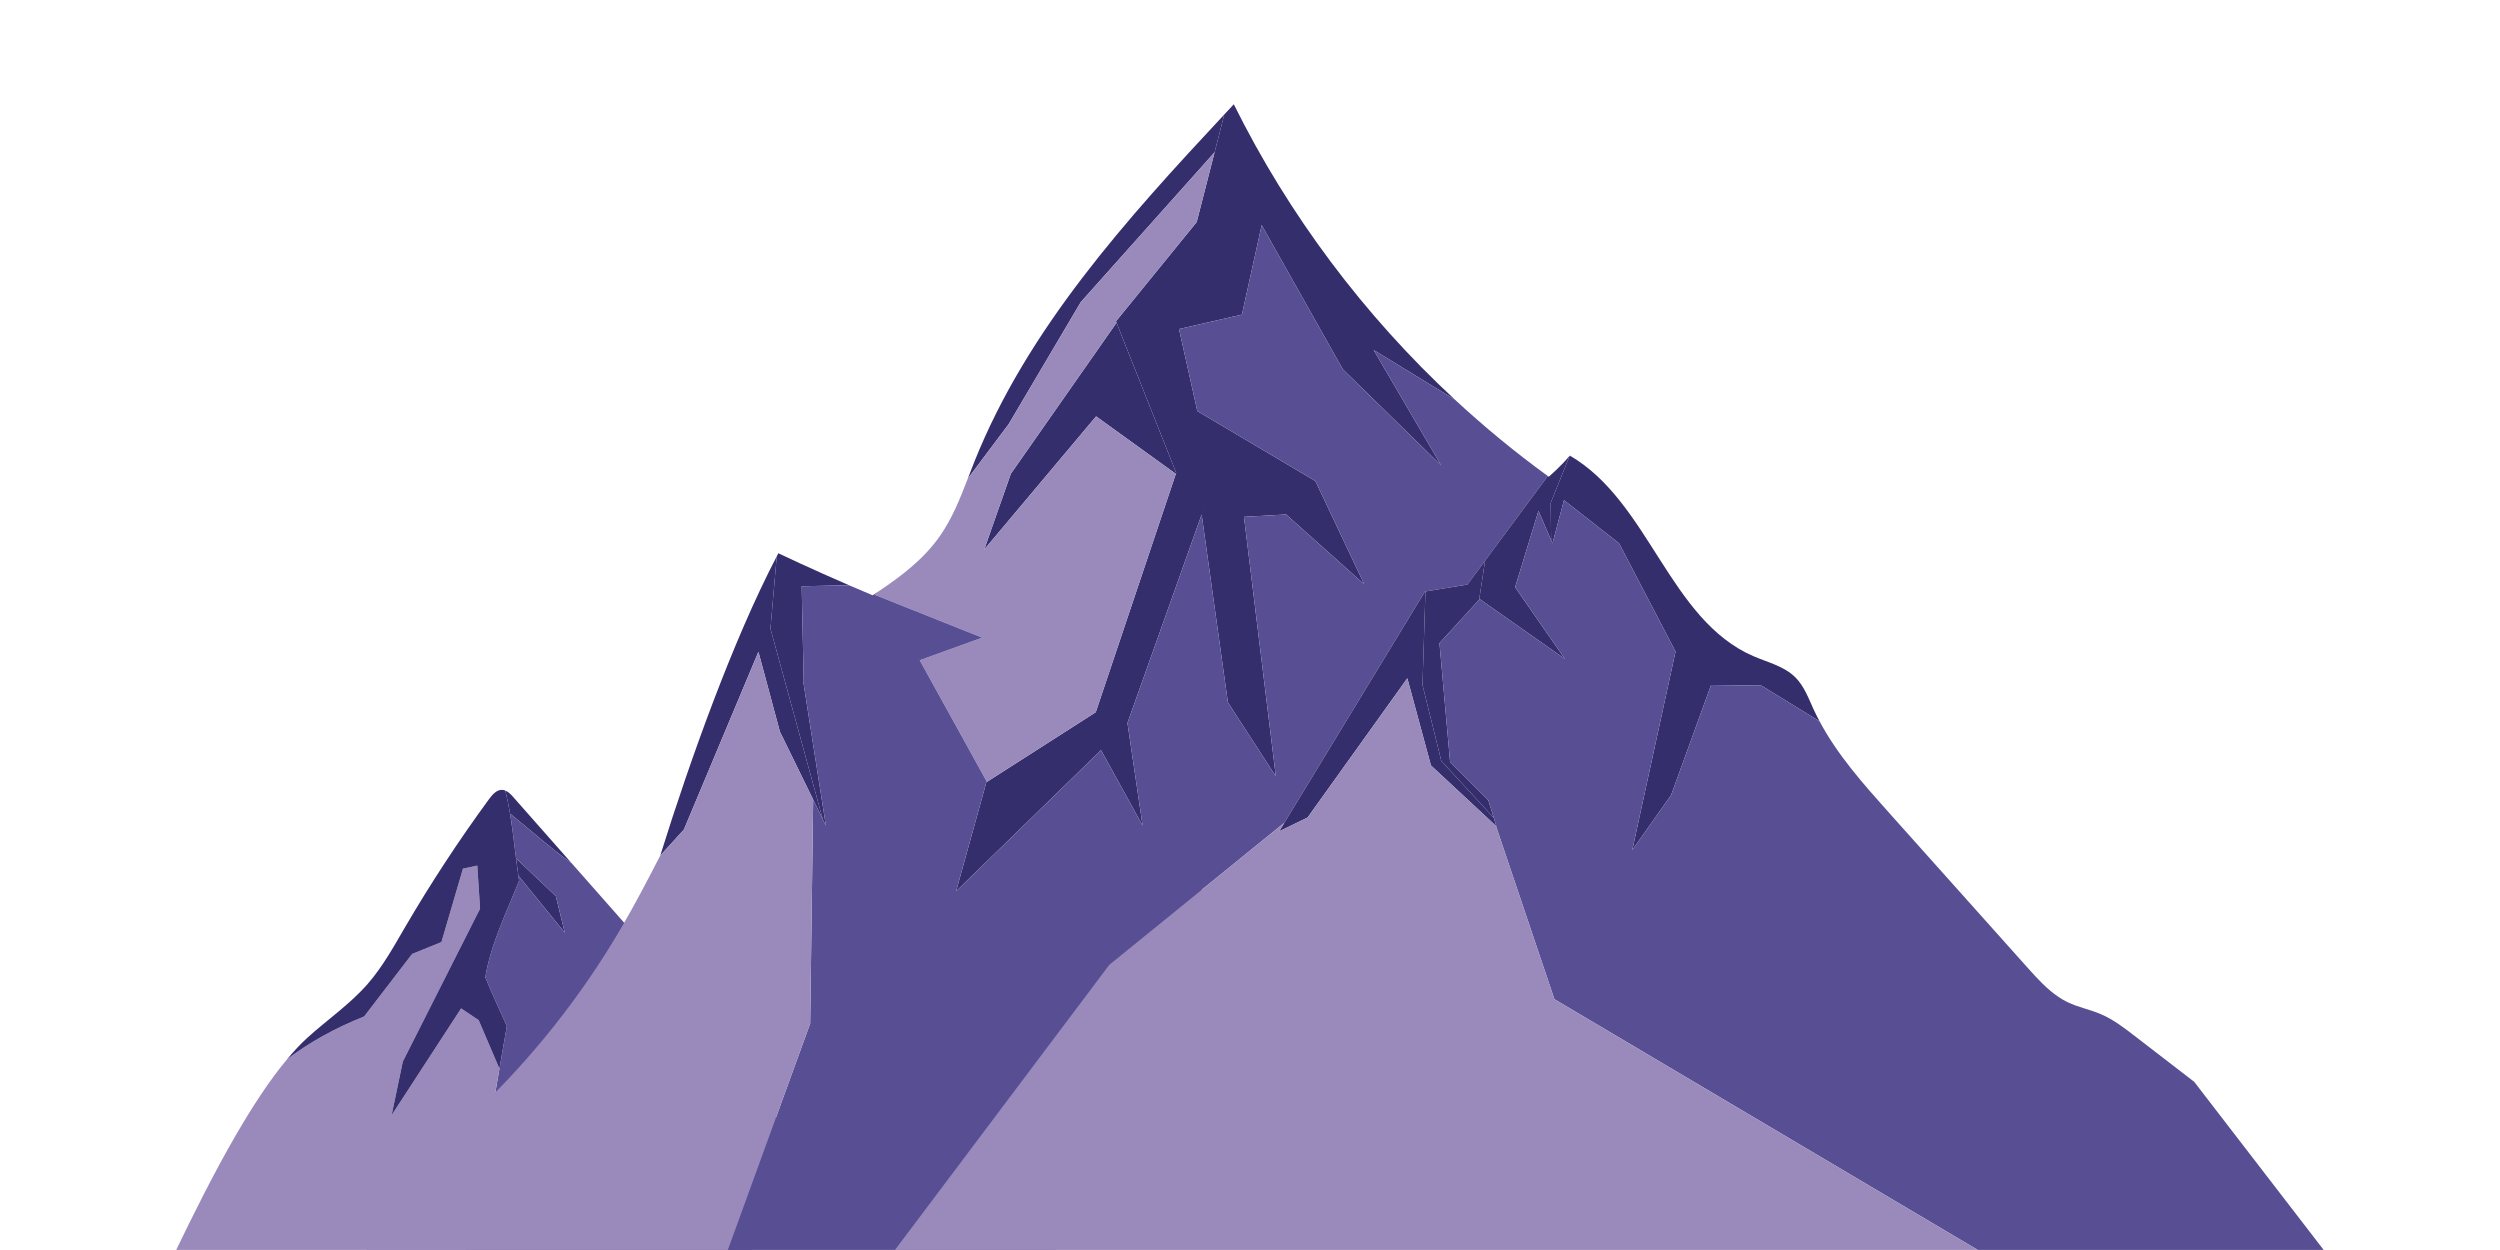
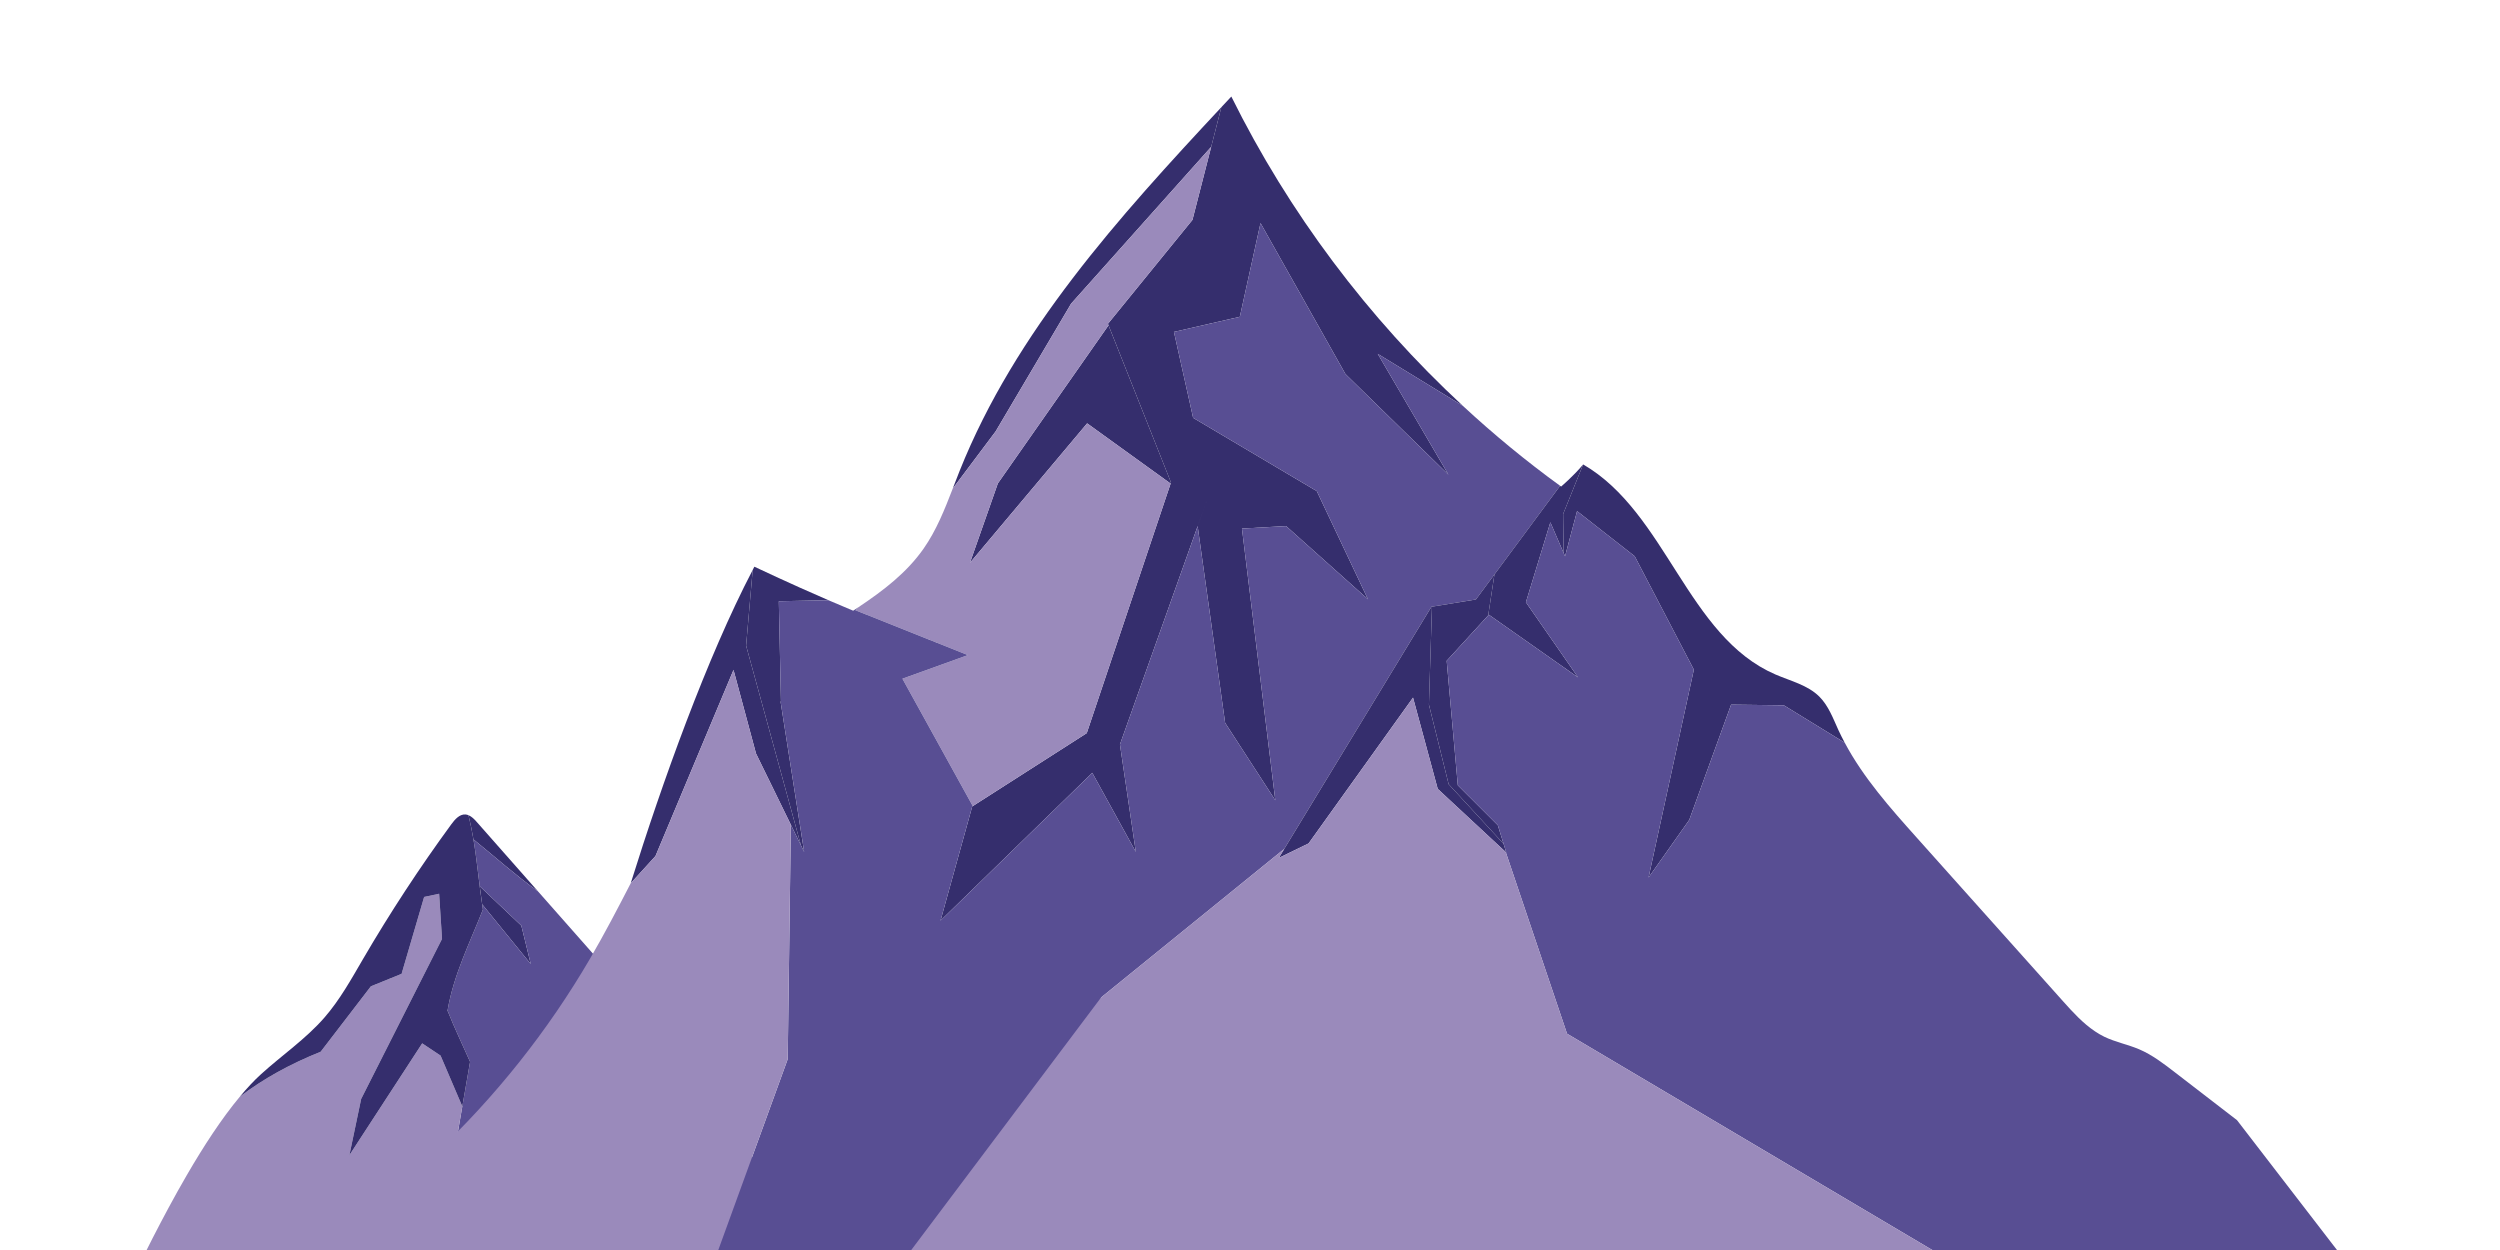
<svg xmlns="http://www.w3.org/2000/svg" width="1080" zoomAndPan="magnify" viewBox="0 0 810 405" height="540" preserveAspectRatio="xMidYMid meet" version="1.0">
  <defs>
-     <clipPath id="c0e58003b5">
-       <path d="M 327.324 288.328 L 482.676 288.328 L 482.676 384.41 L 327.324 384.41 Z M 327.324 288.328 " clip-rule="nonzero" />
-     </clipPath>
-     <clipPath id="22c2e8b62b">
-       <path d="M 150 263 L 261 263 L 261 404.973 L 150 404.973 Z M 150 263 " clip-rule="nonzero" />
-     </clipPath>
-     <clipPath id="19949facdd">
-       <path d="M 57 280 L 162 280 L 162 404.973 L 57 404.973 Z M 57 280 " clip-rule="nonzero" />
-     </clipPath>
-     <clipPath id="071c8031f5">
-       <path d="M 309 33.723 L 472 33.723 L 472 289 L 309 289 Z M 309 33.723 " clip-rule="nonzero" />
-     </clipPath>
-     <clipPath id="c92f28313f">
-       <path d="M 235 72 L 502 72 L 502 404.973 L 235 404.973 Z M 235 72 " clip-rule="nonzero" />
-     </clipPath>
-     <clipPath id="2ea2b9d16f">
-       <path d="M 118 211 L 264 211 L 264 404.973 L 118 404.973 Z M 118 211 " clip-rule="nonzero" />
-     </clipPath>
-     <clipPath id="516771e331">
-       <path d="M 466 162 L 753 162 L 753 404.973 L 466 404.973 Z M 466 162 " clip-rule="nonzero" />
-     </clipPath>
-     <clipPath id="0bd33dedac">
-       <path d="M 289 219 L 641 219 L 641 404.973 L 289 404.973 Z M 289 219 " clip-rule="nonzero" />
+     <clipPath id="58b7e4d861">
+       <path d="M 304 31.215 L 474 31.215 L 474 299 L 304 299 Z M 304 31.215 " clip-rule="nonzero" />
    </clipPath>
  </defs>
-   <g clip-path="url(#c0e58003b5)">
-     <path fill="#433c80" d="M 327.324 288.328 L 482.707 288.328 L 482.707 384.41 L 327.324 384.41 Z M 327.324 288.328 " fill-opacity="1" fill-rule="nonzero" />
+   <path fill="#352e6d" d="M 174.301 288.793 C 167.703 281.312 161.102 273.828 154.496 266.348 C 153.723 265.469 152.844 264.551 151.789 264.125 C 152.426 266.773 152.965 269.383 153.395 271.953 C 160.594 277.789 167.035 283.582 174.301 288.793 " fill-opacity="1" fill-rule="nonzero" />
+   <path fill="#433c80" d="M 144.945 327.684 C 144.957 327.602 144.977 327.523 144.996 327.438 C 144.973 327.398 144.957 327.359 144.945 327.316 L 144.945 327.684 " fill-opacity="1" fill-rule="nonzero" />
+   <path fill="#352e6d" d="M 168.914 299.914 L 155.43 287.141 C 155.672 289.055 155.941 291.02 156.227 293 L 171.965 312.352 L 168.914 299.914 " fill-opacity="1" fill-rule="nonzero" />
+   <path fill="#584e93" d="M 239.504 367.098 C 232.824 355.148 223.695 344.785 214.637 334.516 C 205.309 323.938 195.984 313.371 186.656 302.793 C 182.535 298.129 178.418 293.461 174.301 288.793 C 167.035 283.582 160.594 277.789 153.395 271.953 C 154.066 275.98 154.551 279.996 155.055 284.07 C 155.176 285.094 155.297 286.102 155.43 287.141 L 168.914 299.914 L 171.875 311.969 L 171.965 312.352 L 156.227 293 C 156.309 293.57 156.371 294.121 156.461 294.711 C 152.082 305.777 146.977 315.836 144.996 327.438 C 147.277 333.18 149.93 338.641 152.305 344.027 C 150.68 353.199 149.133 362.375 147.531 371.547 C 144.711 387.719 141.73 403.883 137.852 420.051 L 235.352 420.051 C 240.922 409.535 244.031 396.762 252.973 388.887 C 246.973 382.762 243.688 374.578 239.504 367.098 " fill-opacity="1" fill-rule="nonzero" />
+   <path fill="#9a8abb" d="M 142.742 342.008 L 136.789 338.043 L 113.207 374.266 L 114.551 367.852 L 117.02 356.047 L 133.512 323.41 L 143.219 304.195 L 142.281 289.57 L 137.418 290.613 L 130.113 315.527 L 120.168 319.562 L 119.629 320.262 L 103.895 340.762 C 93.961 344.75 85.367 349.484 77.734 355.297 C 71.848 362.34 66 371.32 60.523 380.746 C 52.613 394.367 45.465 408.934 40.082 420.051 L 137.852 420.051 C 141.73 403.883 144.711 387.719 147.531 371.547 C 148.289 367.195 149.039 362.848 149.789 358.492 L 142.742 342.008 " fill-opacity="1" fill-rule="nonzero" />
+   <path fill="#352e6d" d="M 144.945 327.684 L 144.945 327.316 C 144.957 327.359 144.973 327.398 144.996 327.438 C 146.977 315.836 152.082 305.777 156.461 294.711 C 155.234 286.738 154.637 279.426 153.395 271.953 C 152.965 269.383 152.426 266.773 151.789 264.125 C 151.477 264.004 151.152 263.91 150.809 263.887 C 148.879 263.758 147.395 265.484 146.246 267.043 C 135.957 281.098 126.395 295.691 117.613 310.738 C 113.785 317.309 110.07 324.016 105.07 329.746 C 99.047 336.645 91.379 341.867 84.594 348.02 C 82.316 350.086 80.02 352.559 77.734 355.297 C 85.367 349.484 93.961 344.75 103.895 340.762 L 119.629 320.262 L 120.168 319.562 L 130.113 315.527 L 137.418 290.613 L 142.281 289.57 L 143.219 304.195 L 117.02 356.047 L 113.207 374.266 L 136.789 338.043 L 142.742 342.008 L 149.789 358.492 C 150.617 353.672 151.453 348.852 152.305 344.027 C 149.93 338.641 147.277 333.18 144.996 327.438 C 144.977 327.523 144.957 327.602 144.945 327.684 " fill-opacity="1" fill-rule="nonzero" />
+   <path fill="#433c80" d="M 214.16 275.402 L 213.727 275.883 L 214.16 275.398 Z M 214.16 275.402 " fill-opacity="1" fill-rule="nonzero" />
+   <g clip-path="url(#58b7e4d861)">
+     <path fill="#352e6d" d="M 408.406 72.277 L 435.914 121.184 L 469.285 153.793 L 446.387 114.652 L 473.965 131.496 C 443.184 102.98 417.582 68.875 398.949 31.281 C 397.867 32.43 396.793 33.59 395.715 34.738 L 386.359 71.238 L 358.969 104.91 L 379.398 156.316 L 352.113 237.535 L 315.004 261.285 L 304.73 298.281 L 353.898 250.402 L 368.008 276.027 L 362.859 241.203 L 391.949 159.477 L 388.039 170.469 L 396.945 234.215 L 413.199 259.293 L 402.391 171.25 L 416.695 170.453 L 443.219 194.168 L 426.633 159.121 L 386.57 135.379 L 380.355 107.535 L 401.703 102.641 L 408.406 72.277 " fill-opacity="1" fill-rule="nonzero" />
  </g>
-   <path fill="#352e6d" d="M 185.223 279.699 C 178.922 272.555 172.617 265.41 166.309 258.266 C 165.57 257.426 164.734 256.551 163.723 256.145 C 164.336 258.676 164.848 261.164 165.258 263.621 C 172.133 269.191 178.285 274.723 185.223 279.699 " fill-opacity="1" fill-rule="nonzero" />
-   <path fill="#433c80" d="M 157.188 316.84 C 157.199 316.762 157.223 316.688 157.238 316.605 C 157.215 316.57 157.199 316.531 157.188 316.488 L 157.188 316.84 " fill-opacity="1" fill-rule="nonzero" />
-   <path fill="#352e6d" d="M 180.082 290.32 L 167.203 278.121 C 167.43 279.949 167.691 281.824 167.961 283.719 L 182.992 302.199 L 180.082 290.32 " fill-opacity="1" fill-rule="nonzero" />
-   <g clip-path="url(#22c2e8b62b)">
-     <path fill="#584e93" d="M 247.488 354.477 C 241.109 343.066 232.391 333.172 223.742 323.363 C 214.832 313.266 205.93 303.172 197.02 293.07 C 193.086 288.613 189.152 284.156 185.223 279.699 C 178.285 274.723 172.133 269.191 165.258 263.621 C 165.902 267.465 166.363 271.301 166.84 275.191 C 166.957 276.168 167.074 277.129 167.203 278.121 L 180.082 290.32 L 182.906 301.832 L 182.992 302.199 L 167.961 283.719 C 168.043 284.266 168.102 284.789 168.188 285.352 C 164.004 295.918 159.129 305.523 157.238 316.605 C 159.414 322.09 161.949 327.305 164.219 332.449 C 162.668 341.207 161.188 349.969 159.66 358.727 C 156.965 374.172 154.117 389.609 150.414 405.047 L 243.527 405.047 C 248.844 395.008 251.812 382.809 260.352 375.285 C 254.625 369.438 251.484 361.625 247.488 354.477 " fill-opacity="1" fill-rule="nonzero" />
-   </g>
-   <g clip-path="url(#19949facdd)">
-     <path fill="#9a8abb" d="M 155.086 330.52 L 149.402 326.73 L 126.883 361.324 L 128.16 355.199 L 130.52 343.93 L 146.273 312.762 L 155.543 294.41 L 154.645 280.445 L 150 281.438 L 143.027 305.23 L 133.527 309.082 L 133.012 309.754 L 117.988 329.328 C 108.5 333.137 100.293 337.66 93.004 343.211 C 87.383 349.938 81.801 358.512 76.566 367.516 C 69.012 380.52 62.188 394.434 57.051 405.047 L 150.414 405.047 C 154.117 389.609 156.965 374.172 159.66 358.727 C 160.383 354.574 161.098 350.418 161.816 346.262 L 155.086 330.52 " fill-opacity="1" fill-rule="nonzero" />
-   </g>
-   <path fill="#352e6d" d="M 157.188 316.84 L 157.188 316.488 C 157.199 316.531 157.215 316.57 157.238 316.605 C 159.129 305.523 164.004 295.918 168.188 285.352 C 167.016 277.742 166.441 270.754 165.258 263.621 C 164.848 261.164 164.336 258.676 163.723 256.145 C 163.426 256.027 163.117 255.938 162.789 255.918 C 160.945 255.797 159.527 257.441 158.434 258.93 C 148.605 272.355 139.473 286.289 131.09 300.66 C 127.434 306.934 123.887 313.34 119.109 318.812 C 113.355 325.398 106.035 330.387 99.555 336.262 C 97.383 338.234 95.188 340.598 93.004 343.211 C 100.293 337.66 108.5 333.137 117.988 329.328 L 133.012 309.754 L 133.527 309.082 L 143.027 305.23 L 150 281.438 L 154.645 280.445 L 155.543 294.41 L 130.52 343.93 L 126.883 361.324 L 149.402 326.73 L 155.086 330.52 L 161.816 346.262 C 162.609 341.66 163.406 337.055 164.219 332.449 C 161.949 327.305 159.414 322.09 157.238 316.605 C 157.223 316.688 157.199 316.762 157.188 316.84 " fill-opacity="1" fill-rule="nonzero" />
-   <path fill="#433c80" d="M 223.285 266.914 L 222.871 267.371 L 223.285 266.91 Z M 223.285 266.914 " fill-opacity="1" fill-rule="nonzero" />
-   <g clip-path="url(#071c8031f5)">
-     <path fill="#352e6d" d="M 408.785 72.938 L 435.055 119.637 L 466.922 150.781 L 445.059 113.402 L 471.391 129.488 C 441.996 102.254 417.551 69.684 399.754 33.785 C 398.723 34.883 397.699 35.988 396.668 37.09 L 387.73 71.941 L 361.574 104.098 L 381.086 153.191 L 355.027 230.754 L 319.59 253.43 L 309.777 288.766 L 356.734 243.039 L 370.207 267.508 L 365.293 234.254 L 393.07 156.207 L 389.336 166.707 L 397.84 227.582 L 413.363 251.527 L 403.043 167.449 L 416.699 166.691 L 442.031 189.336 L 426.191 155.867 L 387.934 133.195 L 382 106.605 L 402.383 101.934 L 408.785 72.938 " fill-opacity="1" fill-rule="nonzero" />
-   </g>
-   <path fill="#352e6d" d="M 315.699 149.586 C 314.973 151.41 314.266 153.25 313.555 155.086 L 326.812 137.414 L 350.18 97.875 L 393.531 49.332 L 396.668 37.09 C 364.91 71.137 332.961 106.426 315.699 149.586 " fill-opacity="1" fill-rule="nonzero" />
-   <path fill="#352e6d" d="M 249.625 203.68 L 251.664 180.258 C 237.52 207.352 223.664 245.977 213.926 277.191 L 221.582 268.785 L 245.73 211.188 L 252.684 237.047 L 266.598 265.488 L 249.625 203.68 " fill-opacity="1" fill-rule="nonzero" />
-   <path fill="#352e6d" d="M 260.426 221.902 L 260.285 221.031 L 260.402 220.891 L 259.746 189.949 L 275.082 189.617 C 262.828 184.32 252.176 179.254 252.176 179.254 C 252.004 179.582 251.836 179.93 251.664 180.258 L 249.625 203.68 L 266.598 265.488 L 267.586 267.516 L 260.426 221.902 " fill-opacity="1" fill-rule="nonzero" />
-   <path fill="#352e6d" d="M 361.754 104.566 L 327.516 153.484 L 318.879 178.07 L 355.133 134.906 L 380.969 153.543 L 381.086 153.191 L 361.754 104.566 " fill-opacity="1" fill-rule="nonzero" />
-   <path fill="#9a8abb" d="M 393.531 49.332 L 350.18 97.875 L 326.812 137.414 L 313.555 155.086 C 311.059 161.559 308.492 168.012 304.527 173.676 C 299.301 181.141 292.098 186.633 284.465 191.727 L 283.434 192.727 L 318.238 206.605 L 297.988 213.91 L 319.754 253.324 L 353.043 232.023 L 355.027 230.754 L 380.969 153.543 L 355.133 134.906 L 318.879 178.07 L 327.516 153.484 L 361.754 104.566 L 361.574 104.098 L 387.73 71.941 L 393.531 49.332 " fill-opacity="1" fill-rule="nonzero" />
-   <g clip-path="url(#c92f28313f)">
-     <path fill="#584e93" d="M 307.09 298.438 L 307.465 297.082 L 308.359 293.863 Z M 471.391 129.488 L 445.059 113.402 L 466.922 150.781 L 435.055 119.637 L 408.785 72.938 L 402.383 101.934 L 382 106.605 L 387.934 133.195 L 426.191 155.867 L 428.637 161.027 L 441.152 187.488 L 442.031 189.336 L 416.699 166.691 L 403.043 167.449 L 412.707 246.133 L 413.363 251.527 L 411.047 247.953 L 397.84 227.582 L 394.137 201.066 L 389.336 166.707 L 365.293 234.254 L 370.207 267.508 L 356.734 243.039 L 309.777 288.766 L 319.59 253.43 L 319.754 253.324 L 297.988 213.91 L 318.238 206.605 L 283.434 192.727 L 284.465 191.727 C 283.891 192.109 283.32 192.492 282.746 192.871 C 280.176 191.801 277.602 190.707 275.082 189.617 L 259.746 189.949 L 260.402 220.891 L 260.285 221.031 L 267.176 264.902 L 267.586 267.516 L 263.469 259.094 L 262.504 331.602 L 262.617 331.289 L 247.121 373.895 L 235.844 404.926 L 235.797 405.047 L 342.082 405.047 L 355.066 335.91 L 355.188 335.277 L 359.453 312.547 L 389.738 287.984 L 403.625 276.711 L 416.133 266.562 L 438.746 229.367 L 448.621 213.121 L 454.914 202.773 L 455.492 201.82 L 461.676 191.648 L 475.43 189.395 L 493.875 164.508 L 501.484 154.23 C 490.973 146.594 480.922 138.32 471.391 129.488 " fill-opacity="1" fill-rule="nonzero" />
-   </g>
-   <g clip-path="url(#2ea2b9d16f)">
-     <path fill="#9a8abb" d="M 251.914 235.477 L 252.684 237.047 L 245.73 211.188 L 221.582 268.785 L 222.871 267.371 L 223.285 266.914 L 223.285 266.91 L 222.871 267.371 L 213.926 277.191 C 209.871 285.062 205.781 292.898 201.383 300.445 C 188.312 322.863 172 343.379 153.109 361.168 L 135.148 384.641 L 118.727 405.047 L 235.797 405.047 L 262.504 331.602 L 263.469 259.094 L 251.914 235.477 " fill-opacity="1" fill-rule="nonzero" />
-   </g>
-   <path fill="#352e6d" d="M 466.992 246.547 L 483.996 265.008 L 482.211 259.266 L 469.828 246.887 L 466.387 208.371 L 479.238 194.32 L 481.168 181.648 L 475.43 189.395 L 461.84 191.621 L 460.895 221.945 L 466.992 246.547 " fill-opacity="1" fill-rule="nonzero" />
-   <path fill="#352e6d" d="M 466.992 246.547 L 460.895 221.945 L 461.84 191.621 L 461.676 191.648 L 414.43 269.367 L 423.66 264.879 L 455.977 219.766 L 463.621 248 L 484.848 267.738 L 483.996 265.008 L 466.992 246.547 " fill-opacity="1" fill-rule="nonzero" />
-   <path fill="#352e6d" d="M 498.469 165.512 L 502.57 175.016 L 502.422 162.949 L 508.594 147.633 C 505.66 151.184 501.789 154.461 501.789 154.461 C 501.688 154.387 501.586 154.309 501.484 154.23 L 481.168 181.648 L 479.238 194.32 L 479.43 194.113 L 507.031 213.504 L 490.898 190.262 L 498.469 165.512 " fill-opacity="1" fill-rule="nonzero" />
-   <path fill="#352e6d" d="M 587.578 229.773 C 585.926 226.145 584.512 222.27 581.688 219.453 C 578.07 215.852 572.805 214.629 568.113 212.605 C 540.777 200.797 534.379 162.535 508.609 147.613 C 508.605 147.617 508.598 147.625 508.594 147.633 L 502.422 162.949 L 502.57 175.016 L 503.004 176.023 L 506.73 162.059 L 524.574 176.023 L 542.871 211.113 L 528.852 275.426 L 541.445 257.598 L 554.391 221.934 L 570.707 222.141 L 589.551 233.715 C 588.863 232.422 588.191 231.113 587.578 229.773 " fill-opacity="1" fill-rule="nonzero" />
-   <g clip-path="url(#516771e331)">
-     <path fill="#584e93" d="M 710.922 350.504 C 704.5 345.555 698.07 340.609 691.648 335.656 C 688.184 332.988 684.68 330.297 680.664 328.582 C 677.152 327.082 673.336 326.363 669.898 324.711 C 668.875 324.219 667.914 323.641 666.977 323.02 C 663.227 320.512 660.098 317.066 657.066 313.68 C 645.547 300.801 634.035 287.926 622.523 275.051 C 618.953 271.059 615.383 267.074 611.82 263.078 C 603.613 253.902 595.312 244.547 589.551 233.715 L 570.707 222.141 L 554.391 221.934 L 541.445 257.598 L 529.879 273.969 L 528.852 275.426 L 537.98 233.551 L 539.043 228.68 L 542.871 211.113 L 535.172 196.344 L 524.574 176.023 L 522.992 174.781 L 506.73 162.059 L 503.004 176.023 L 498.469 165.512 L 490.898 190.262 L 507.031 213.504 L 506.316 213.004 L 479.43 194.113 L 479.273 194.281 L 466.387 208.371 L 469.828 246.887 L 482.211 259.266 L 484.43 266.387 L 484.848 267.738 L 484.668 267.566 L 503.625 323.742 L 640.898 405.047 L 752.922 405.047 L 710.922 350.504 " fill-opacity="1" fill-rule="nonzero" />
-   </g>
-   <g clip-path="url(#0bd33dedac)">
-     <path fill="#9a8abb" d="M 503.625 323.742 L 484.668 267.566 L 482.852 265.879 L 463.621 248 L 463.52 247.621 L 455.977 219.766 L 423.66 264.879 L 414.43 269.367 L 416.133 266.562 L 359.453 312.547 L 289.918 405.047 L 640.898 405.047 L 503.625 323.742 " fill-opacity="1" fill-rule="nonzero" />
-   </g>
+   <path fill="#352e6d" d="M 310.93 152.539 C 310.168 154.453 309.43 156.379 308.684 158.305 L 322.57 139.797 L 347.035 98.391 L 392.434 47.562 L 395.715 34.738 C 362.461 70.395 329.004 107.348 310.93 152.539 " fill-opacity="1" fill-rule="nonzero" />
+   <path fill="#352e6d" d="M 241.738 209.188 L 243.875 184.66 C 229.062 213.031 214.555 253.48 204.355 286.168 L 212.375 277.359 L 237.66 217.047 L 244.945 244.129 L 259.512 273.91 L 241.738 209.188 " fill-opacity="1" fill-rule="nonzero" />
+   <path fill="#352e6d" d="M 253.051 228.27 L 252.906 227.355 L 253.027 227.211 L 252.336 194.809 L 268.398 194.461 C 255.562 188.918 244.41 183.609 244.41 183.609 C 244.23 183.953 244.055 184.316 243.875 184.66 L 241.738 209.188 L 259.512 273.91 L 260.547 276.031 L 253.051 228.27 " fill-opacity="1" fill-rule="nonzero" />
+   <path fill="#352e6d" d="M 359.156 105.398 L 323.305 156.625 L 314.258 182.367 L 352.227 137.168 L 379.277 156.684 L 379.398 156.316 L 359.156 105.398 " fill-opacity="1" fill-rule="nonzero" />
+   <path fill="#9a8abb" d="M 392.434 47.562 L 347.035 98.391 L 322.57 139.797 L 308.684 158.305 C 306.07 165.078 303.383 171.84 299.234 177.77 C 293.758 185.582 286.215 191.336 278.223 196.672 L 277.141 197.715 L 313.59 212.254 L 292.383 219.902 L 315.176 261.172 L 350.031 238.867 L 352.113 237.535 L 379.277 156.684 L 352.227 137.168 L 314.258 182.367 L 323.305 156.625 L 359.156 105.398 L 358.969 104.91 L 386.359 71.238 L 392.434 47.562 " fill-opacity="1" fill-rule="nonzero" />
+   <path fill="#584e93" d="M 301.914 308.414 L 302.309 306.996 L 303.242 303.625 Z M 473.965 131.496 L 446.387 114.652 L 469.285 153.793 L 435.914 121.184 L 408.406 72.277 L 401.703 102.641 L 380.355 107.535 L 386.57 135.379 L 426.633 159.121 L 429.191 164.523 L 442.301 192.23 L 443.219 194.168 L 416.695 170.453 L 402.391 171.25 L 412.512 253.641 L 413.199 259.293 L 410.773 255.547 L 396.945 234.215 L 393.066 206.449 L 388.039 170.469 L 362.859 241.203 L 368.008 276.027 L 353.898 250.402 L 304.73 298.281 L 315.004 261.285 L 315.176 261.172 L 292.383 219.902 L 313.59 212.254 L 277.141 197.715 L 278.223 196.672 C 277.621 197.07 277.023 197.473 276.426 197.867 C 273.73 196.75 271.035 195.602 268.398 194.461 L 252.336 194.809 L 253.027 227.211 L 252.906 227.355 L 260.121 273.293 L 260.547 276.031 L 256.238 267.215 L 255.223 343.141 L 255.348 342.812 L 239.121 387.43 L 227.309 419.922 L 227.258 420.051 L 338.559 420.051 L 352.152 347.652 L 352.281 346.992 L 356.746 323.188 L 388.461 297.465 L 403.004 285.66 L 416.098 275.035 L 439.781 236.086 L 450.121 219.074 L 456.707 208.234 L 457.312 207.242 L 463.789 196.586 L 478.191 194.23 L 497.508 168.168 L 505.477 157.406 C 494.469 149.41 483.945 140.746 473.965 131.496 " fill-opacity="1" fill-rule="nonzero" />
+   <path fill="#9a8abb" d="M 244.137 242.48 L 244.945 244.129 L 237.66 217.047 L 212.375 277.359 L 213.727 275.883 L 214.16 275.402 L 214.16 275.398 L 213.727 275.883 L 204.355 286.168 C 200.113 294.406 195.828 302.609 191.223 310.516 C 177.539 333.992 160.453 355.477 140.672 374.102 L 121.863 398.684 L 104.668 420.051 L 227.258 420.051 L 255.223 343.141 L 256.238 267.215 L 244.137 242.48 " fill-opacity="1" fill-rule="nonzero" />
+   <path fill="#352e6d" d="M 469.359 254.074 L 487.164 273.406 L 485.297 267.391 L 472.328 254.43 L 468.723 214.098 L 482.18 199.387 L 484.199 186.117 L 478.191 194.23 L 463.961 196.559 L 462.973 228.312 L 469.359 254.074 " fill-opacity="1" fill-rule="nonzero" />
+   <path fill="#352e6d" d="M 469.359 254.074 L 462.973 228.312 L 463.961 196.559 L 463.789 196.586 L 414.316 277.973 L 423.98 273.273 L 457.82 226.031 L 465.824 255.598 L 488.055 276.266 L 487.164 273.406 L 469.359 254.074 " fill-opacity="1" fill-rule="nonzero" />
+   <path fill="#352e6d" d="M 502.316 169.219 L 506.613 179.168 L 506.457 166.535 L 512.922 150.5 C 509.852 154.215 505.793 157.648 505.793 157.648 C 505.688 157.57 505.582 157.484 505.477 157.406 L 484.199 186.117 L 482.18 199.387 L 482.379 199.168 L 511.285 219.473 L 494.391 195.137 L 502.316 169.219 " fill-opacity="1" fill-rule="nonzero" />
+   <path fill="#352e6d" d="M 595.629 236.512 C 593.898 232.715 592.422 228.652 589.461 225.703 C 585.672 221.934 580.16 220.652 575.246 218.531 C 546.621 206.168 539.922 166.102 512.938 150.477 C 512.934 150.48 512.926 150.488 512.922 150.5 L 506.457 166.535 L 506.613 179.168 L 507.07 180.227 L 510.969 165.602 L 529.652 180.227 L 548.812 216.969 L 534.133 284.316 L 547.32 265.645 L 560.879 228.301 L 577.961 228.52 L 597.695 240.641 C 596.977 239.281 596.27 237.914 595.629 236.512 " fill-opacity="1" fill-rule="nonzero" />
+   <path fill="#584e93" d="M 724.789 362.934 C 718.066 357.75 711.332 352.57 704.609 347.387 C 700.98 344.594 697.309 341.773 693.105 339.977 C 689.426 338.41 685.434 337.656 681.832 335.926 C 680.758 335.41 679.754 334.805 678.773 334.152 C 674.848 331.527 671.57 327.922 668.395 324.375 C 656.332 310.891 644.277 297.402 632.223 283.926 C 628.484 279.742 624.746 275.57 621.016 271.387 C 612.418 261.777 603.73 251.984 597.695 240.641 L 577.961 228.52 L 560.879 228.301 L 547.32 265.645 L 535.211 282.789 L 534.133 284.316 L 543.695 240.469 L 544.809 235.367 L 548.812 216.969 L 540.754 201.504 L 529.652 180.227 L 527.996 178.926 L 510.969 165.602 L 507.07 180.227 L 502.316 169.219 L 494.391 195.137 L 511.285 219.473 L 510.535 218.949 L 482.379 199.168 L 482.219 199.348 L 468.723 214.098 L 472.328 254.43 L 485.297 267.391 L 487.613 274.852 L 488.055 276.266 L 487.867 276.086 L 507.719 334.91 L 651.465 420.051 L 768.77 420.051 L 724.789 362.934 " fill-opacity="1" fill-rule="nonzero" />
+   <path fill="#9a8abb" d="M 507.719 334.91 L 487.867 276.086 L 485.965 274.316 L 465.824 255.598 L 465.719 255.199 L 457.82 226.031 L 423.98 273.273 L 414.316 277.973 L 416.098 275.035 L 356.746 323.188 L 283.934 420.051 L 651.465 420.051 L 507.719 334.91 " fill-opacity="1" fill-rule="nonzero" />
</svg>
